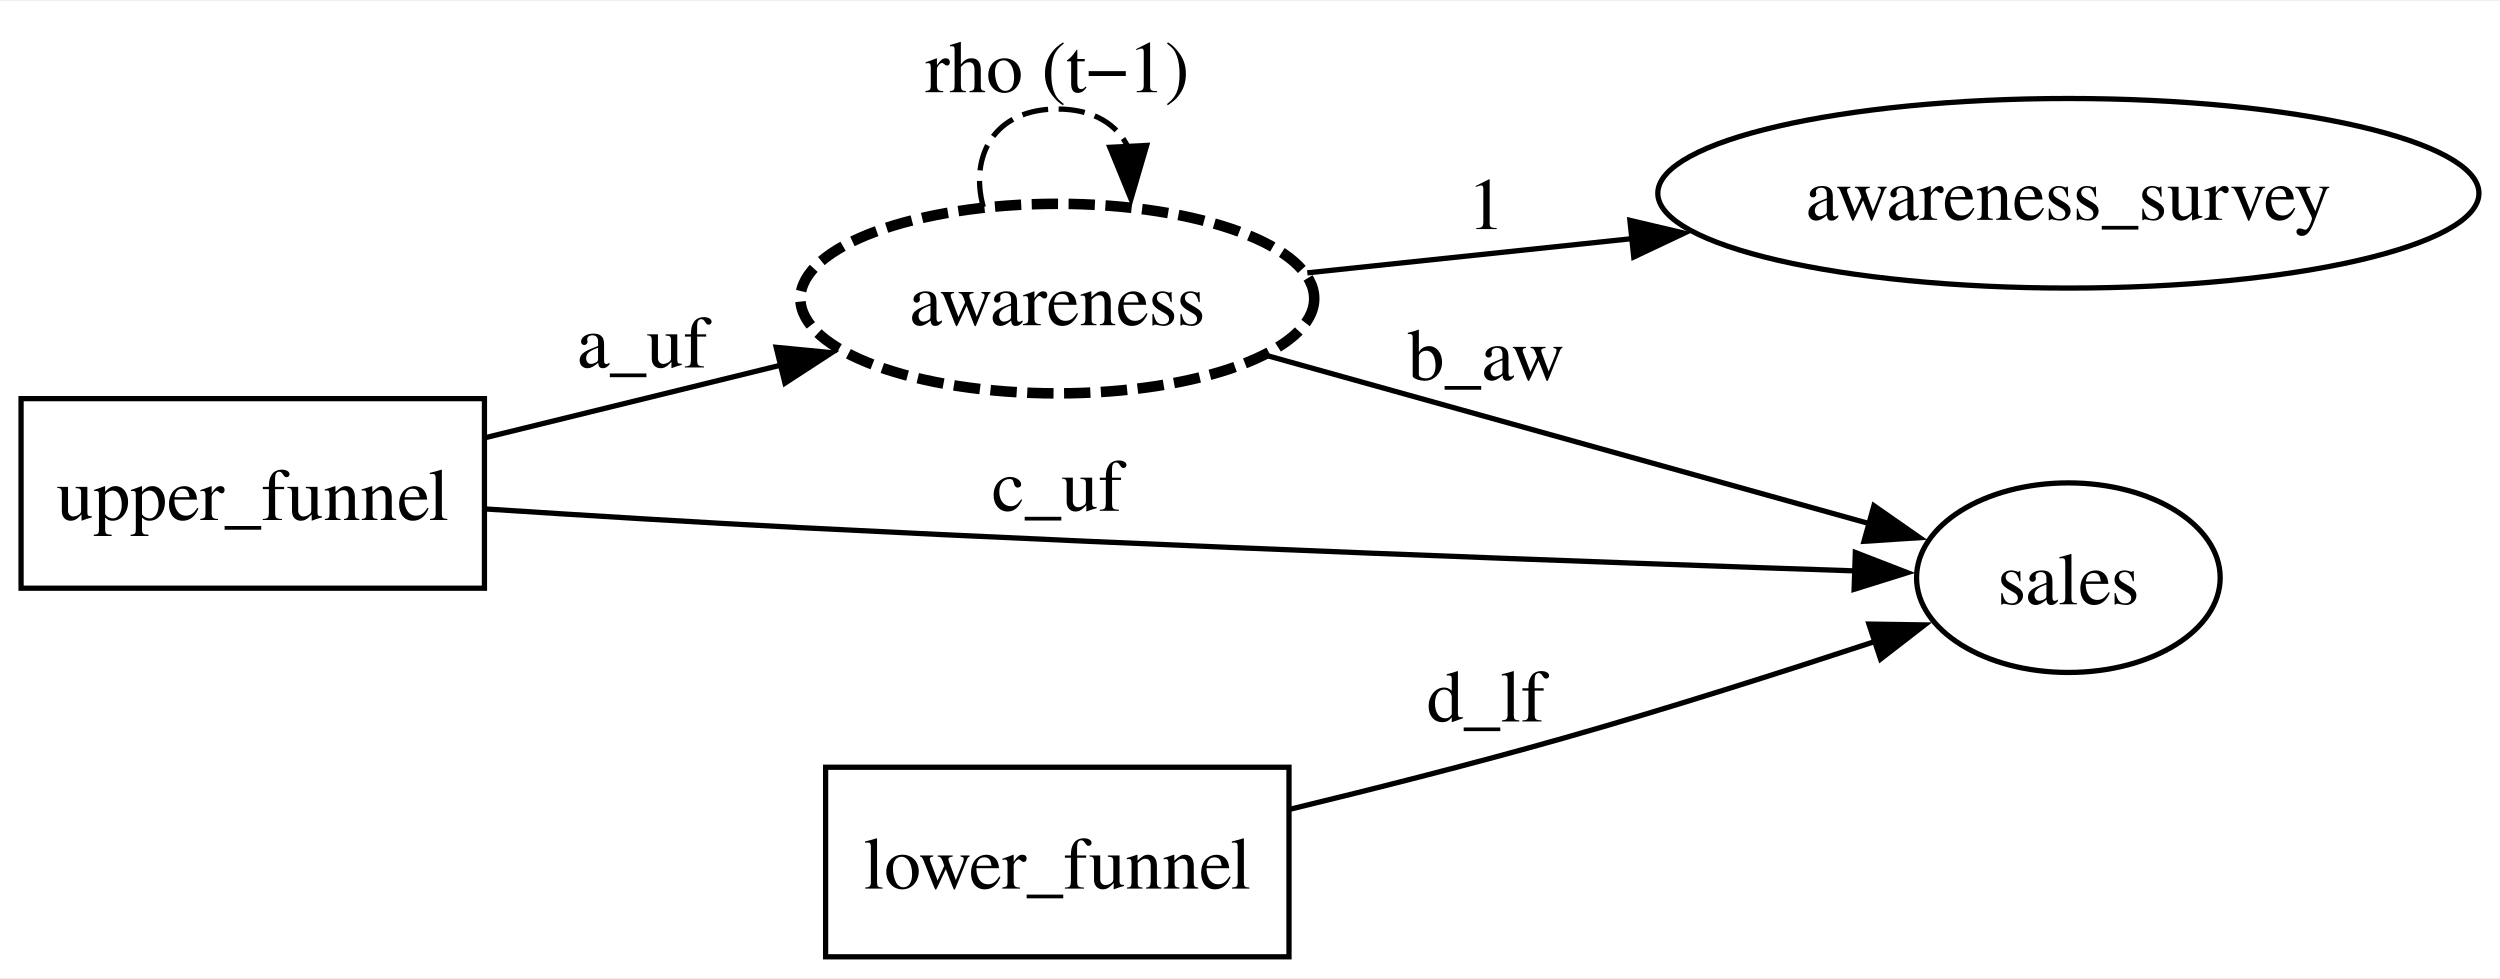
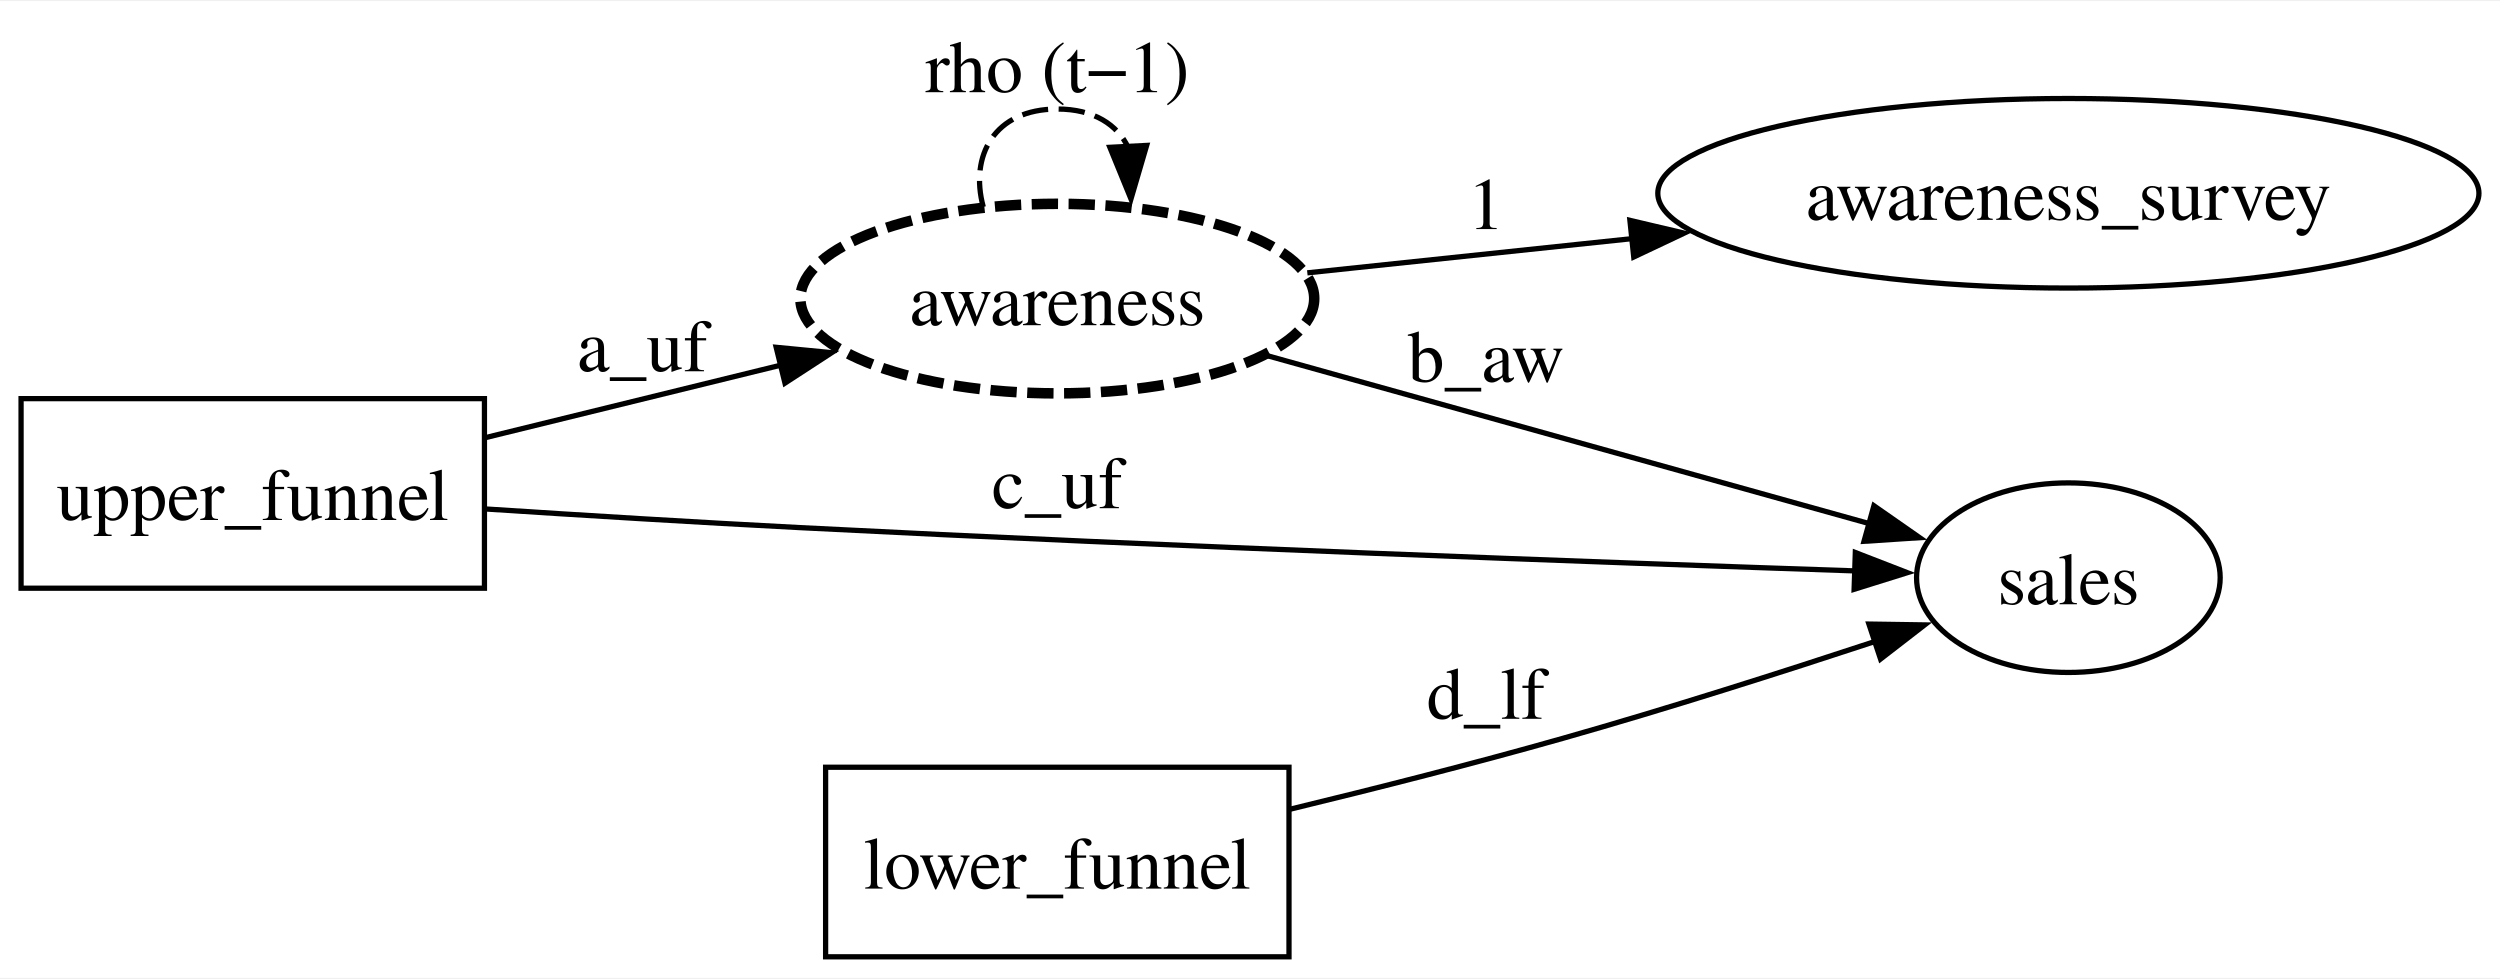
<svg xmlns="http://www.w3.org/2000/svg" width="475pt" height="186pt" viewBox="0.00 0.00 474.77 185.50">
  <g id="graph0" class="graph" transform="scale(1 1) rotate(0) translate(4 181.5)">
    <polygon fill="white" stroke="none" points="-4,4 -4,-181.5 470.77,-181.5 470.77,4 -4,4" />
    <g id="node1" class="node">
      <polygon fill="none" stroke="black" points="88,-106 0,-106 0,-70 88,-70 88,-106" />
      <text text-anchor="middle" x="44" y="-82.95" font-family="Times,serif" font-size="14.00">upper_funnel</text>
    </g>
    <g id="node3" class="node">
      <ellipse fill="none" stroke="black" stroke-width="2" stroke-dasharray="5,2" cx="196.79" cy="-125" rx="48.79" ry="18" />
      <text text-anchor="middle" x="196.79" y="-119.95" font-family="Times,serif" font-size="14.00">awareness</text>
    </g>
    <g id="edge1" class="edge">
      <path fill="none" stroke="black" d="M88.21,-98.6C105.72,-102.9 126.09,-107.9 144.36,-112.38" />
      <polygon fill="black" stroke="black" points="143.4,-115.75 153.95,-114.73 145.07,-108.95 143.4,-115.75" />
-       <text text-anchor="middle" x="118" y="-111.92" font-family="Times,serif" font-size="14.00">a_uf</text>
+       <text text-anchor="middle" x="118" y="-111.2" font-family="Times,serif" font-size="14.00">a_uf</text>
    </g>
    <g id="node4" class="node">
      <ellipse fill="none" stroke="black" cx="388.8" cy="-72" rx="28.83" ry="18" />
      <text text-anchor="middle" x="388.8" y="-66.95" font-family="Times,serif" font-size="14.00">sales</text>
    </g>
    <g id="edge4" class="edge">
      <path fill="none" stroke="black" d="M88.34,-85.04C106.73,-83.84 128.41,-82.51 148,-81.5 218.58,-77.88 300.91,-74.88 348.43,-73.28" />
      <polygon fill="black" stroke="black" points="348.34,-76.78 358.22,-72.95 348.11,-69.79 348.34,-76.78" />
-       <text text-anchor="middle" x="196.79" y="-84.7" font-family="Times,serif" font-size="14.00">c_uf</text>
+       <text text-anchor="middle" x="196.79" y="-85.2" font-family="Times,serif" font-size="14.00">c_uf</text>
    </g>
    <g id="node2" class="node">
      <polygon fill="none" stroke="black" points="240.79,-36 152.79,-36 152.79,0 240.79,0 240.79,-36" />
      <text text-anchor="middle" x="196.79" y="-12.95" font-family="Times,serif" font-size="14.00">lower_funnel</text>
    </g>
    <g id="edge5" class="edge">
      <path fill="none" stroke="black" d="M241.01,-28.03C257.32,-31.98 275.99,-36.72 292.83,-41.5 312.61,-47.11 334.46,-54.08 352.21,-59.93" />
      <polygon fill="black" stroke="black" points="350.92,-63.19 361.51,-63.03 353.13,-56.55 350.92,-63.19" />
-       <text text-anchor="middle" x="278.21" y="-44.7" font-family="Times,serif" font-size="14.00">d_lf</text>
+       <text text-anchor="middle" x="278.21" y="-45.2" font-family="Times,serif" font-size="14.00">d_lf</text>
    </g>
    <g id="edge2" class="edge">
      <path fill="none" stroke="black" stroke-dasharray="5,2" d="M182.73,-142.41C180.1,-152.09 184.79,-161 196.79,-161 203.73,-161 208.23,-158.02 210.28,-153.64" />
      <polygon fill="black" stroke="black" points="213.76,-154.09 210.78,-143.92 206.77,-153.73 213.76,-154.09" />
      <text text-anchor="middle" x="196.79" y="-164.2" font-family="Times,serif" font-size="14.00">rho (t−1)</text>
    </g>
    <g id="edge3" class="edge">
      <path fill="none" stroke="black" d="M236.7,-114.15C270.21,-104.8 318.22,-91.41 351.08,-82.24" />
      <polygon fill="black" stroke="black" points="351.87,-85.66 360.56,-79.6 349.99,-78.91 351.87,-85.66" />
-       <text text-anchor="middle" x="278.21" y="-109.54" font-family="Times,serif" font-size="14.00">b_aw</text>
+       <text text-anchor="middle" x="278.21" y="-109.2" font-family="Times,serif" font-size="14.00">b_aw</text>
    </g>
    <g id="node5" class="node">
      <ellipse fill="none" stroke="black" cx="388.8" cy="-145" rx="77.97" ry="18" />
      <text text-anchor="middle" x="388.8" y="-139.95" font-family="Times,serif" font-size="14.00">awareness_survey</text>
    </g>
    <g id="edge6" class="edge">
      <path fill="none" stroke="black" d="M244.27,-129.89C262.9,-131.85 284.93,-134.17 306.06,-136.4" />
      <polygon fill="black" stroke="black" points="305.53,-139.86 315.84,-137.43 306.26,-132.9 305.53,-139.86" />
      <text text-anchor="middle" x="278.21" y="-138.2" font-family="Times,serif" font-size="14.00">1</text>
    </g>
  </g>
</svg>
